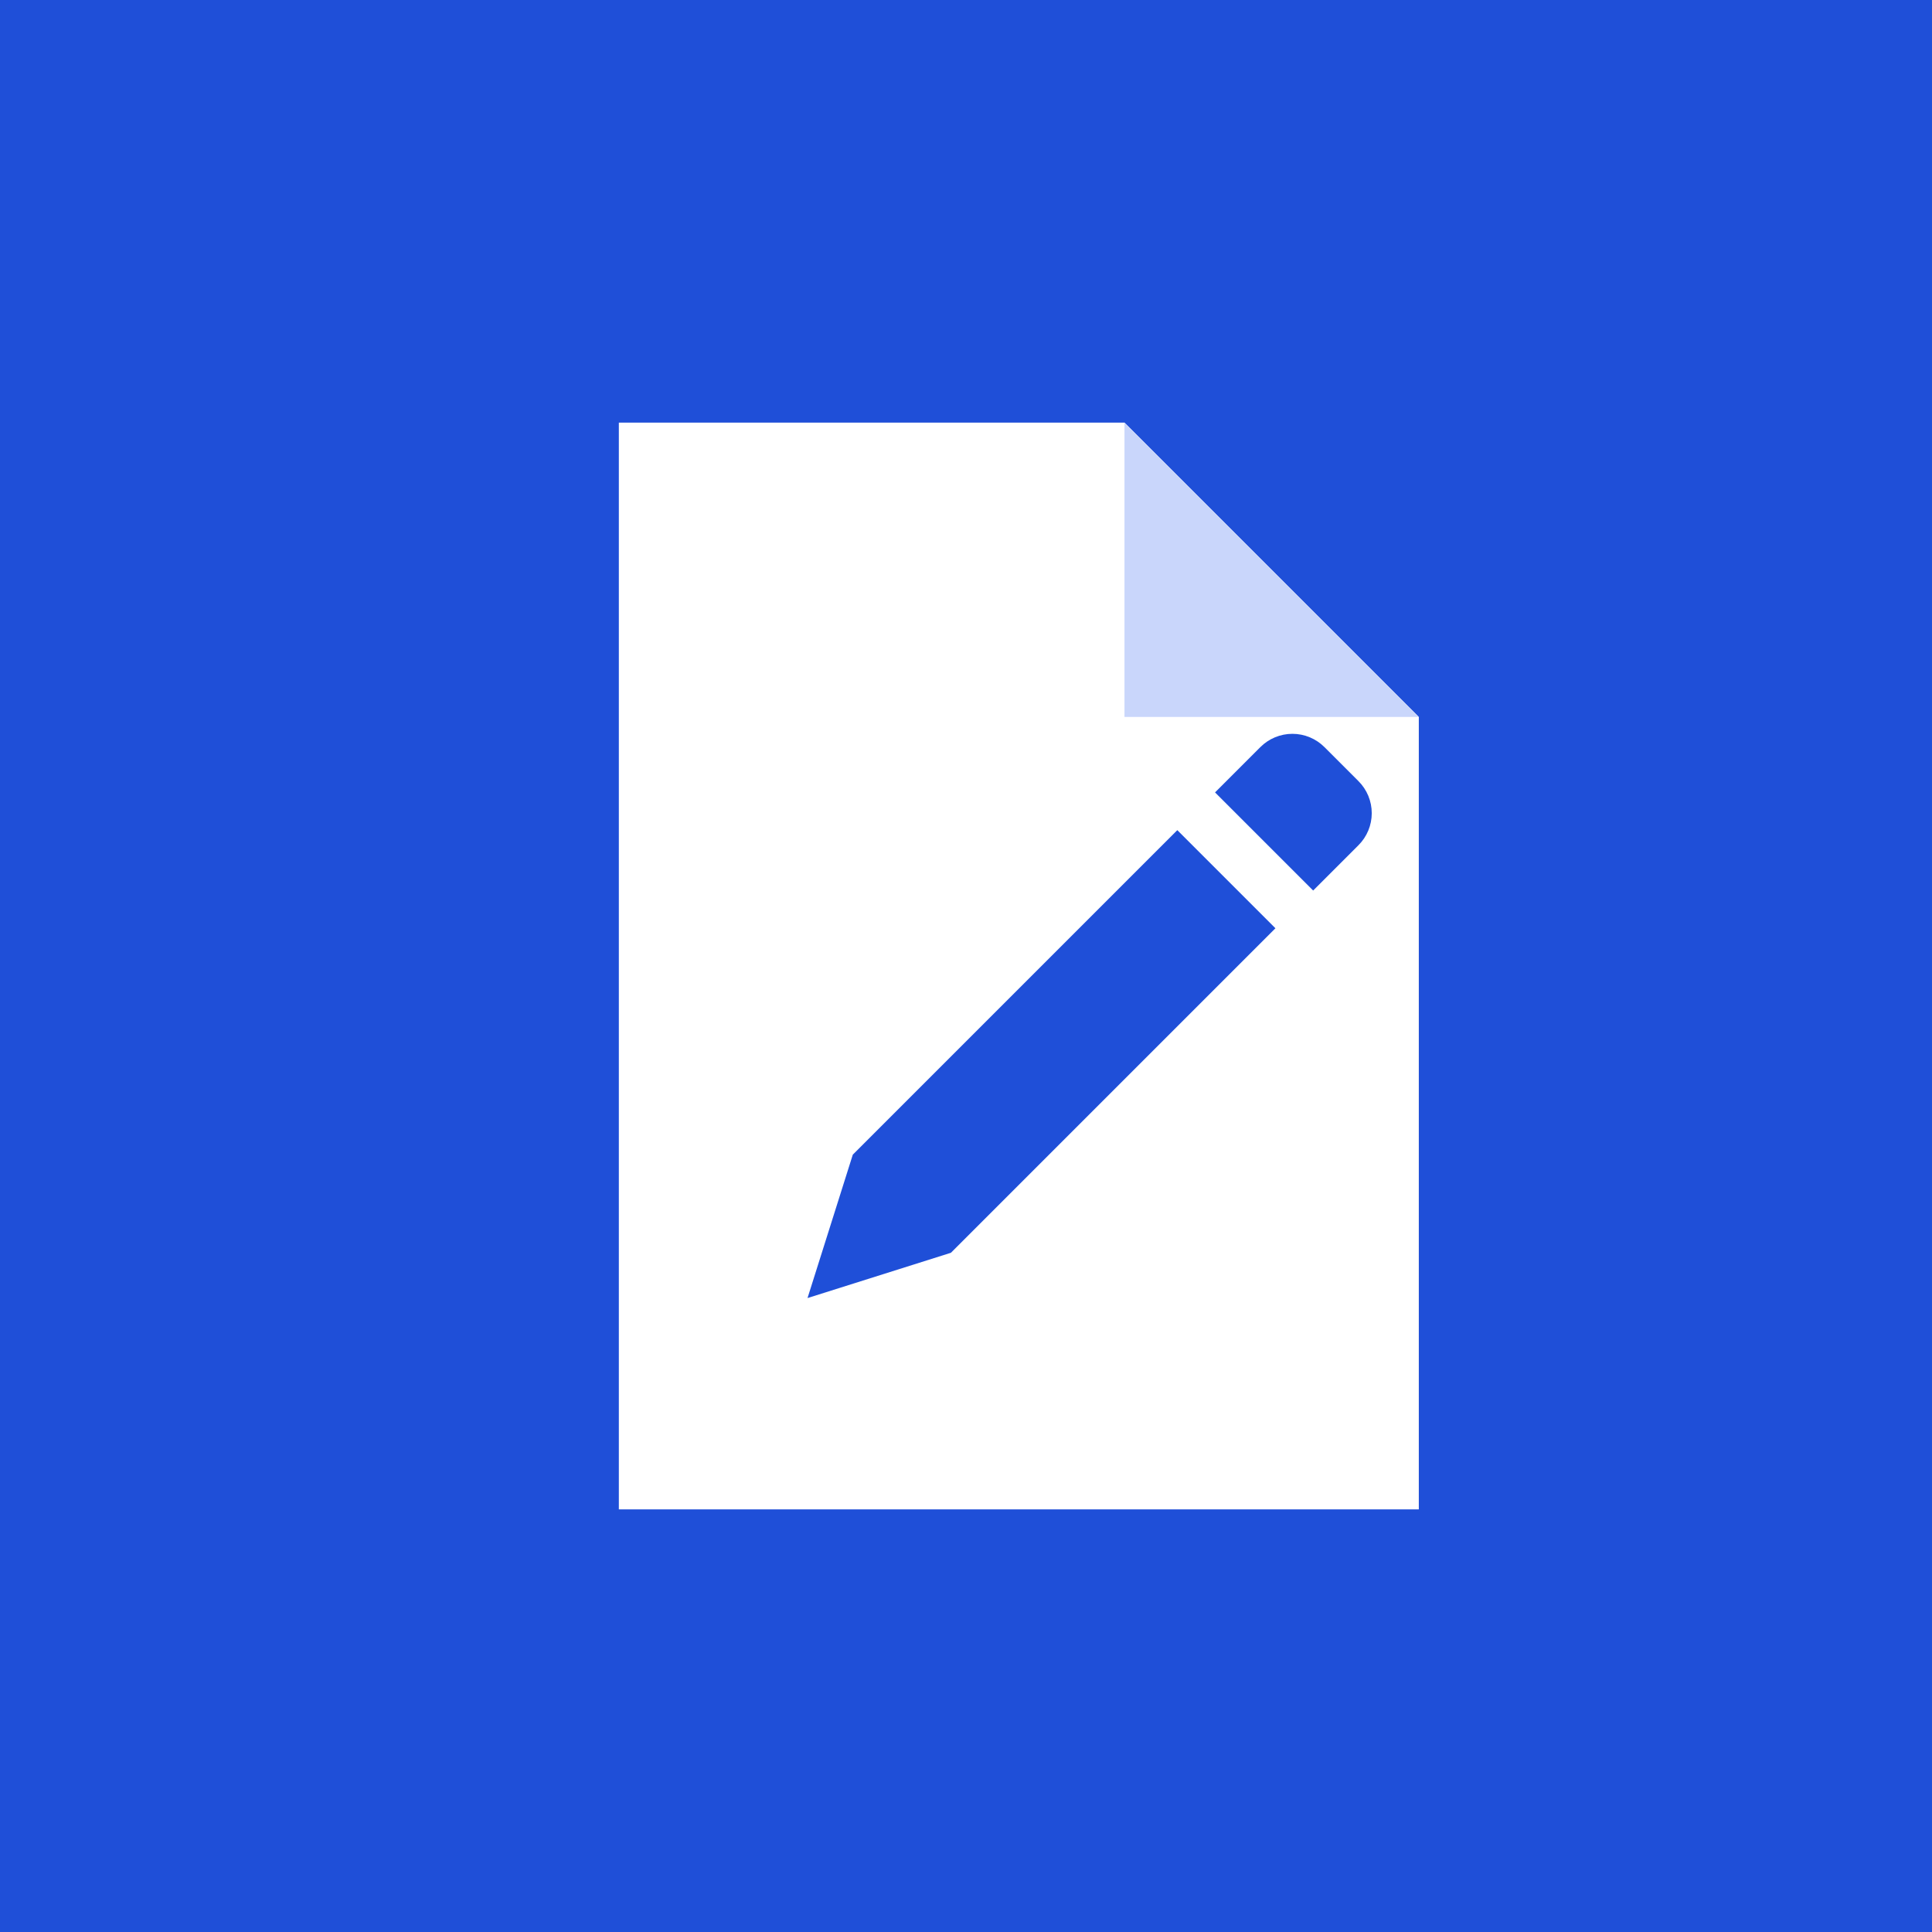
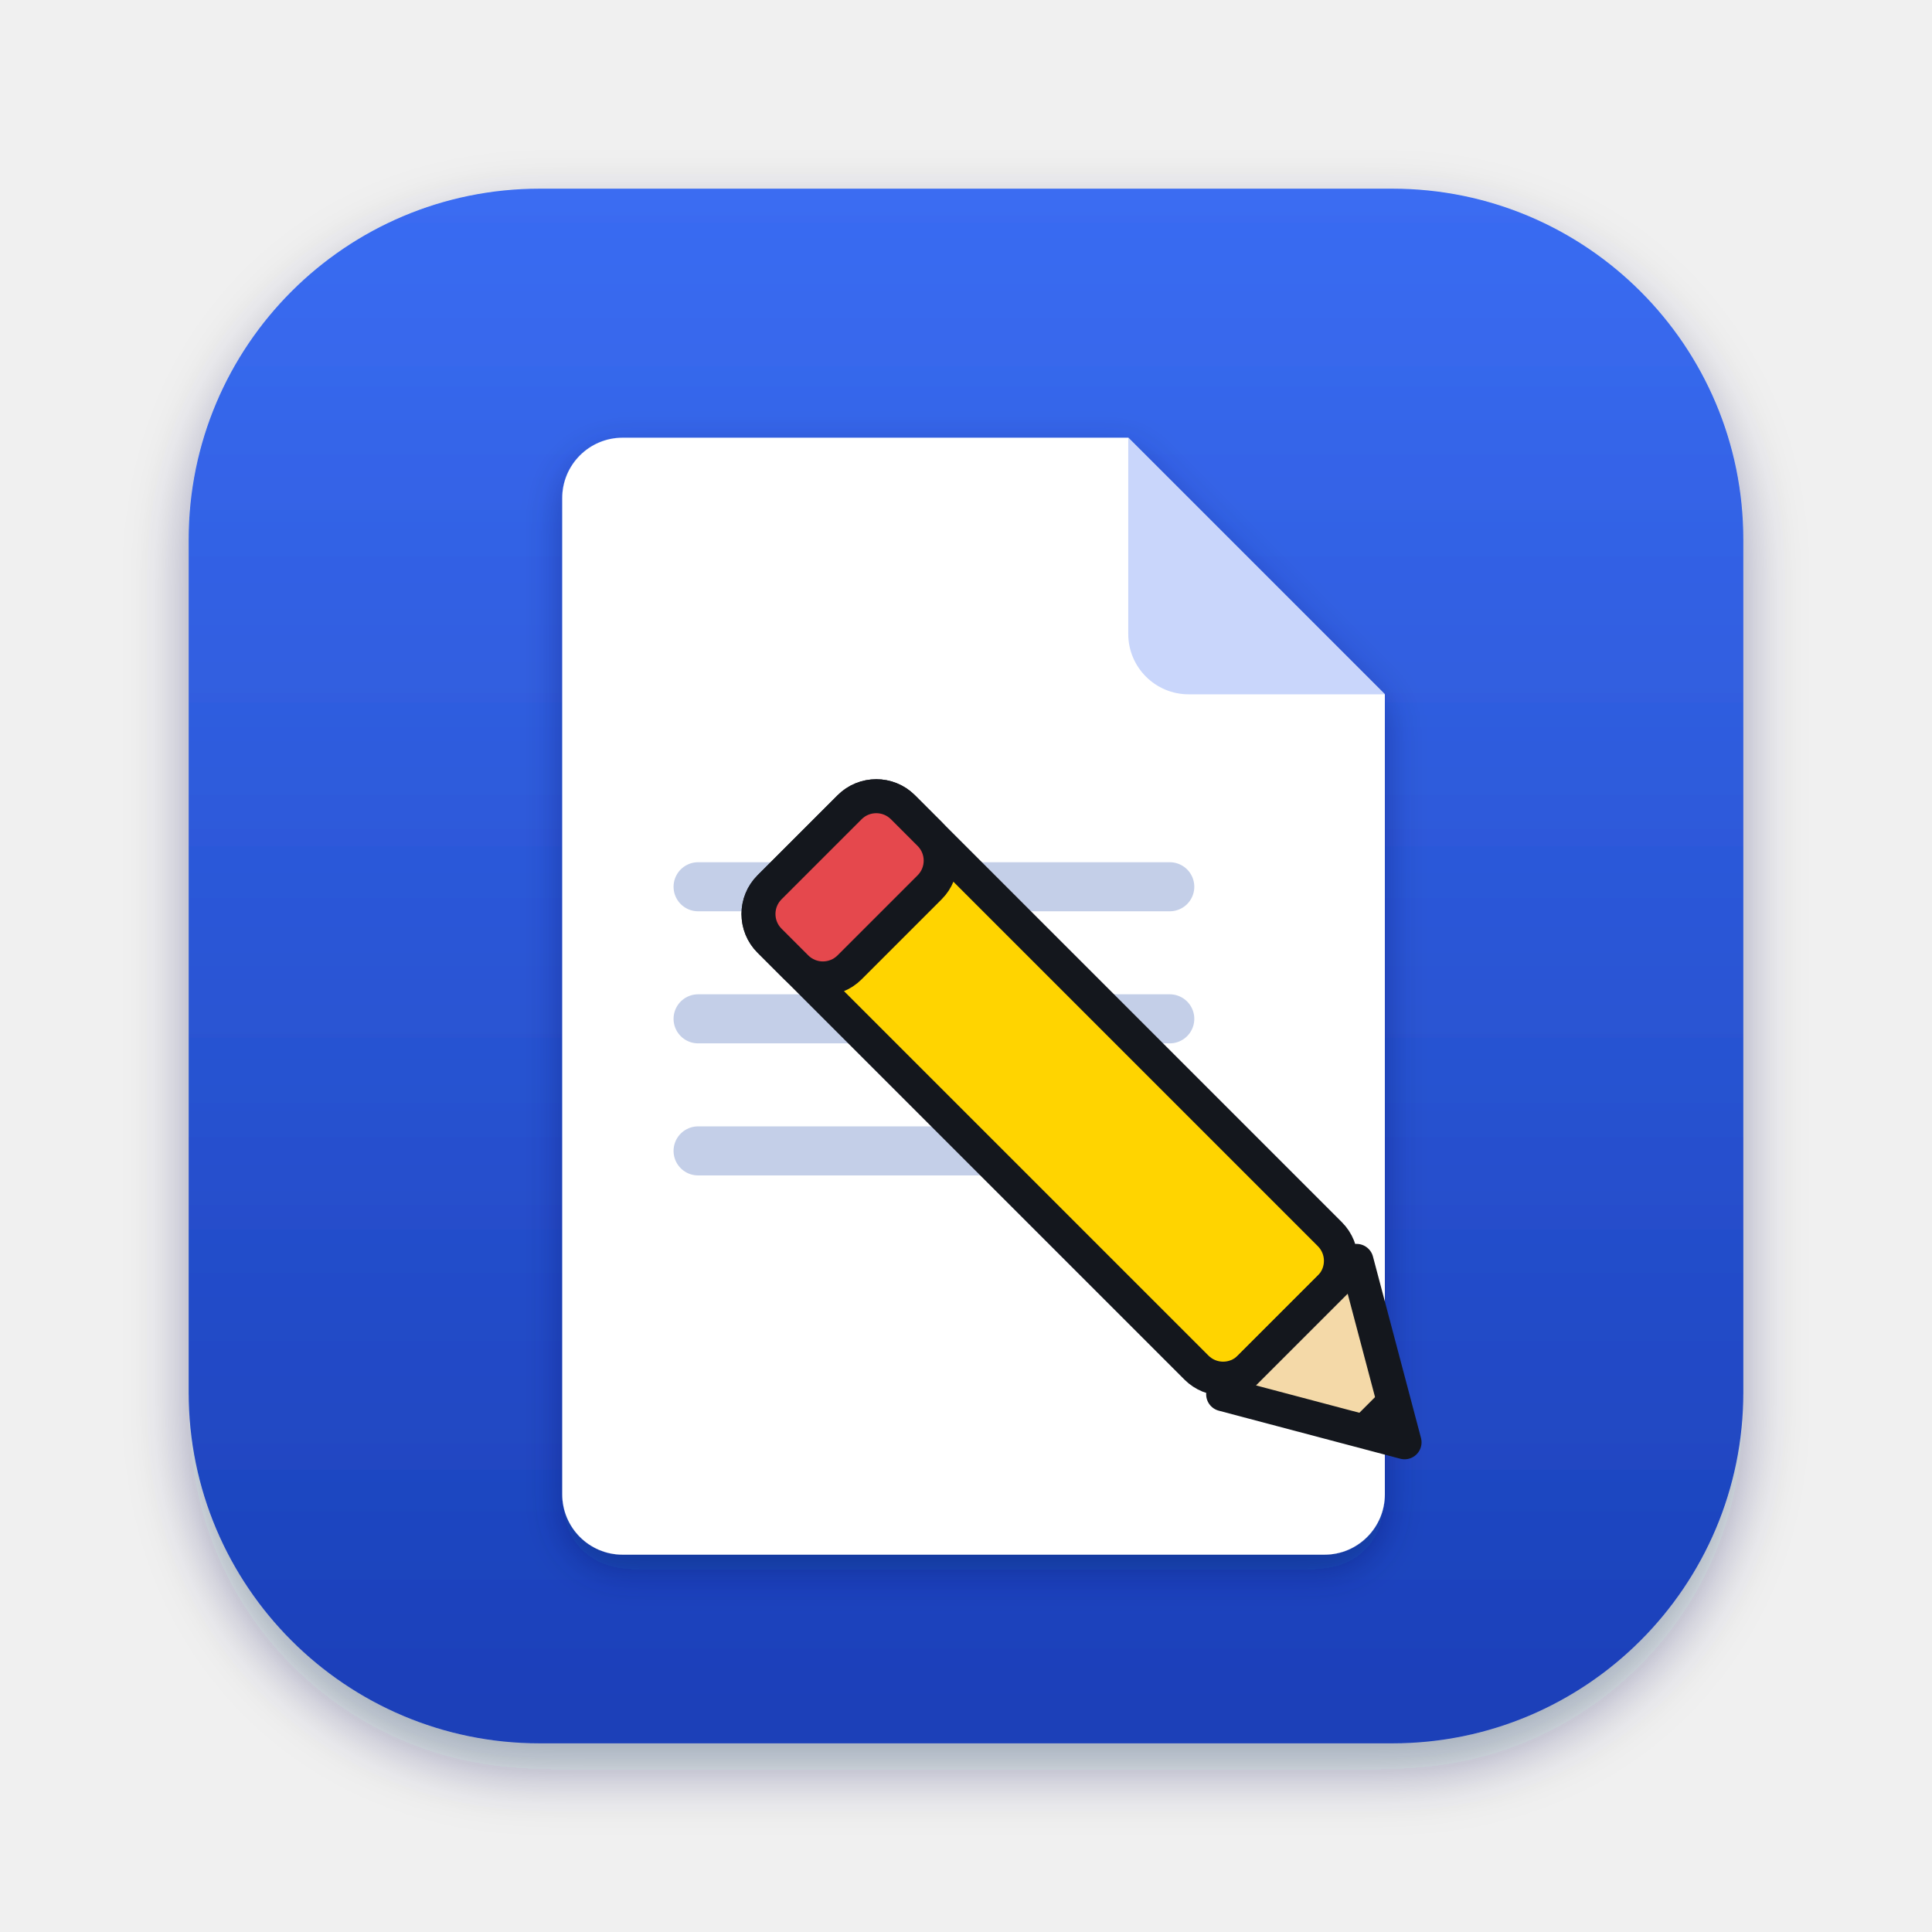
- <svg xmlns="http://www.w3.org/2000/svg" viewBox="0 0 512 512">
-   <rect width="512" height="512" fill="#1f4fd8" />
-   <path d="M164 112h134l78 78v210H164z" fill="#ffffff" />
-   <path d="M298 112v78h78" fill="#c9d6fb" />
-   <path d="M214 344l12-38 86-86 26 26-86 86z" fill="#1f4fd8" />
-   <path d="M322 210l12-12a12 12 0 0 1 17 0l9 9a12 12 0 0 1 0 17l-12 12z" fill="#1f4fd8" />
+ <svg xmlns="http://www.w3.org/2000/svg" viewBox="0 0 1024 1024">
+   <defs>
+     <linearGradient id="bg" x1="0" y1="0" x2="0" y2="1">
+       <stop offset="0" stop-color="#3a6cf2" />
+       <stop offset="1" stop-color="#1a3fb8" />
+     </linearGradient>
+     <filter id="sh" x="-20%" y="-20%" width="140%" height="140%">
+       <feDropShadow dx="0" dy="14" stdDeviation="16" flood-color="#0b1a4d" flood-opacity=".35" />
+     </filter>
+     <filter id="sh2" x="-20%" y="-20%" width="140%" height="140%">
+       <feDropShadow dx="0" dy="8" stdDeviation="10" flood-color="#0b1a4d" flood-opacity=".35" />
+     </filter>
+   </defs>
+   <rect x="100" y="100" width="824" height="824" rx="186" fill="url(#bg)" filter="url(#sh)" />
+   <g filter="url(#sh2)">
+     <path d="M330 232h268l136 136v424a32 32 0 0 1-32 32H330a32 32 0 0 1-32-32V264a32 32 0 0 1 32-32z" fill="#ffffff" />
+     <path d="M598 232v104a32 32 0 0 0 32 32h104z" fill="#c9d6fb" />
+   </g>
+   <path d="M370 470h250M370 540h250M370 610h150" stroke="#c4cfe8" stroke-width="26" stroke-linecap="round" />
+   <g transform="rotate(-45 620 640)">
+     <rect x="570" y="370" width="100" height="360" rx="20" fill="#ffd400" stroke="#14171d" stroke-width="18" />
+     <path d="M570 730l50 86 50-86z" fill="#f4d9a8" stroke="#14171d" stroke-width="18" stroke-linejoin="round" />
+     <path d="M603 788l17 28 17-28z" fill="#14171d" />
+     <rect x="570" y="370" width="100" height="60" rx="20" fill="#e5484d" stroke="#14171d" stroke-width="18" />
+   </g>
</svg>
